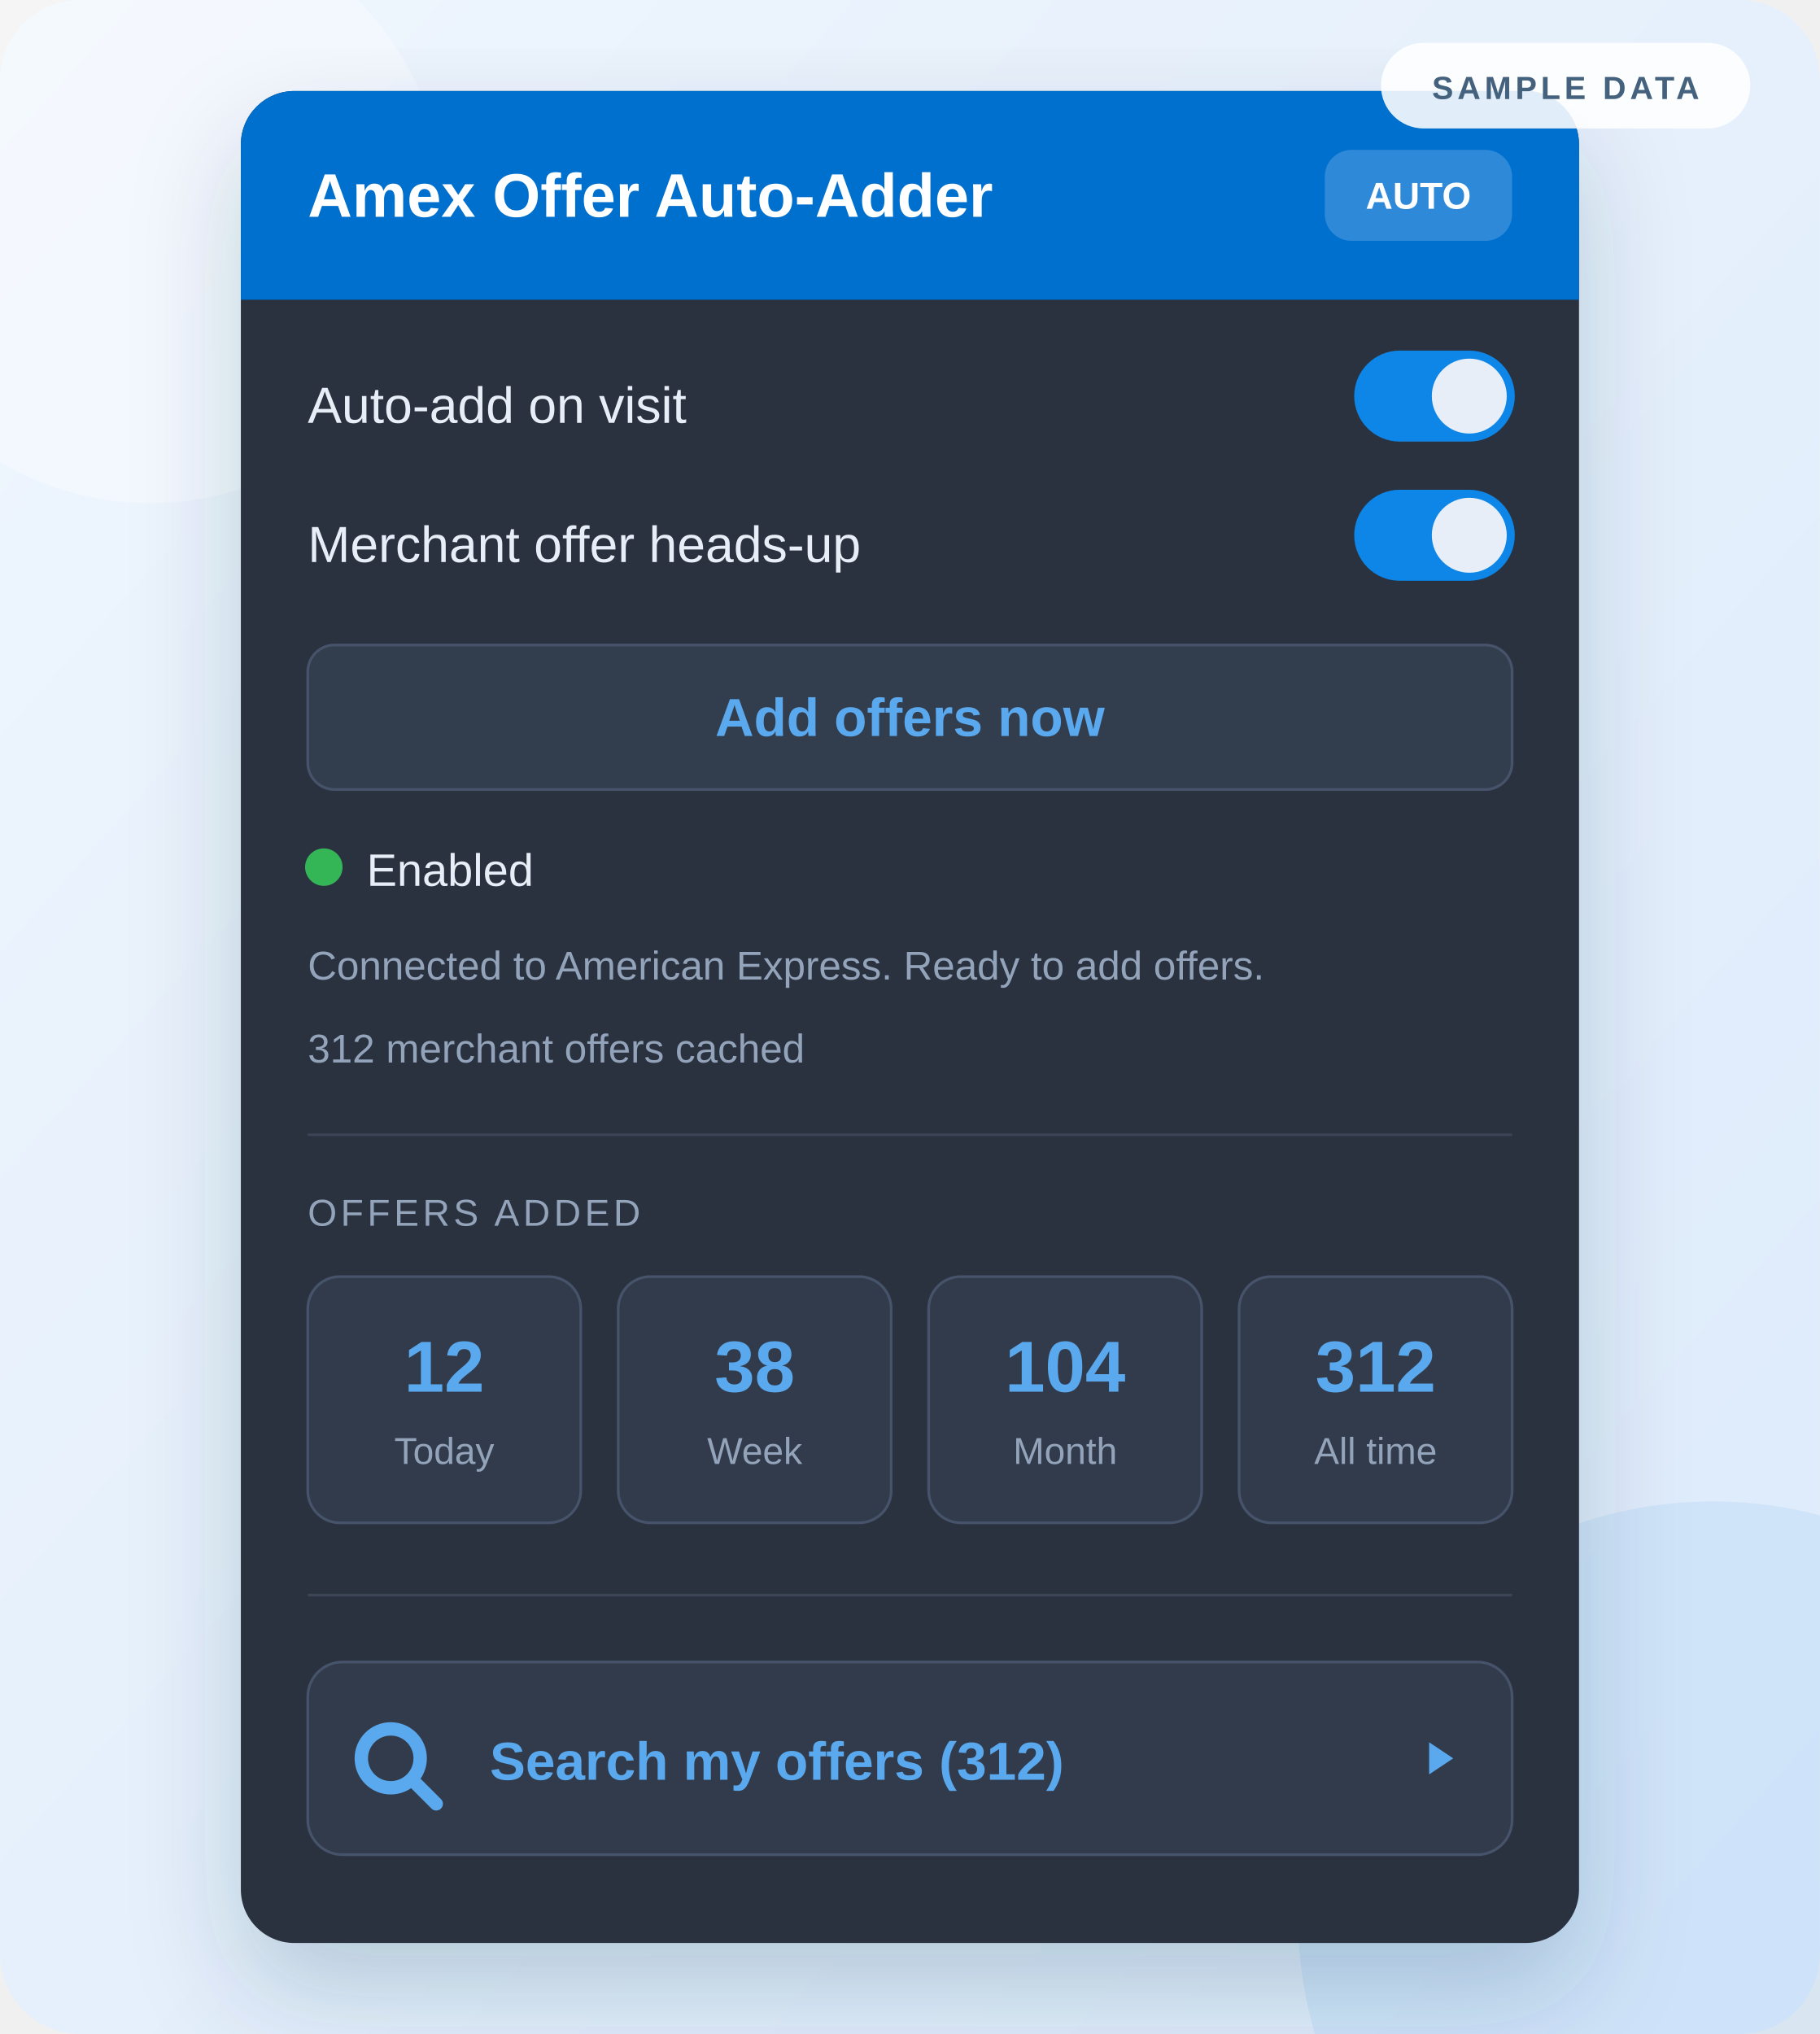
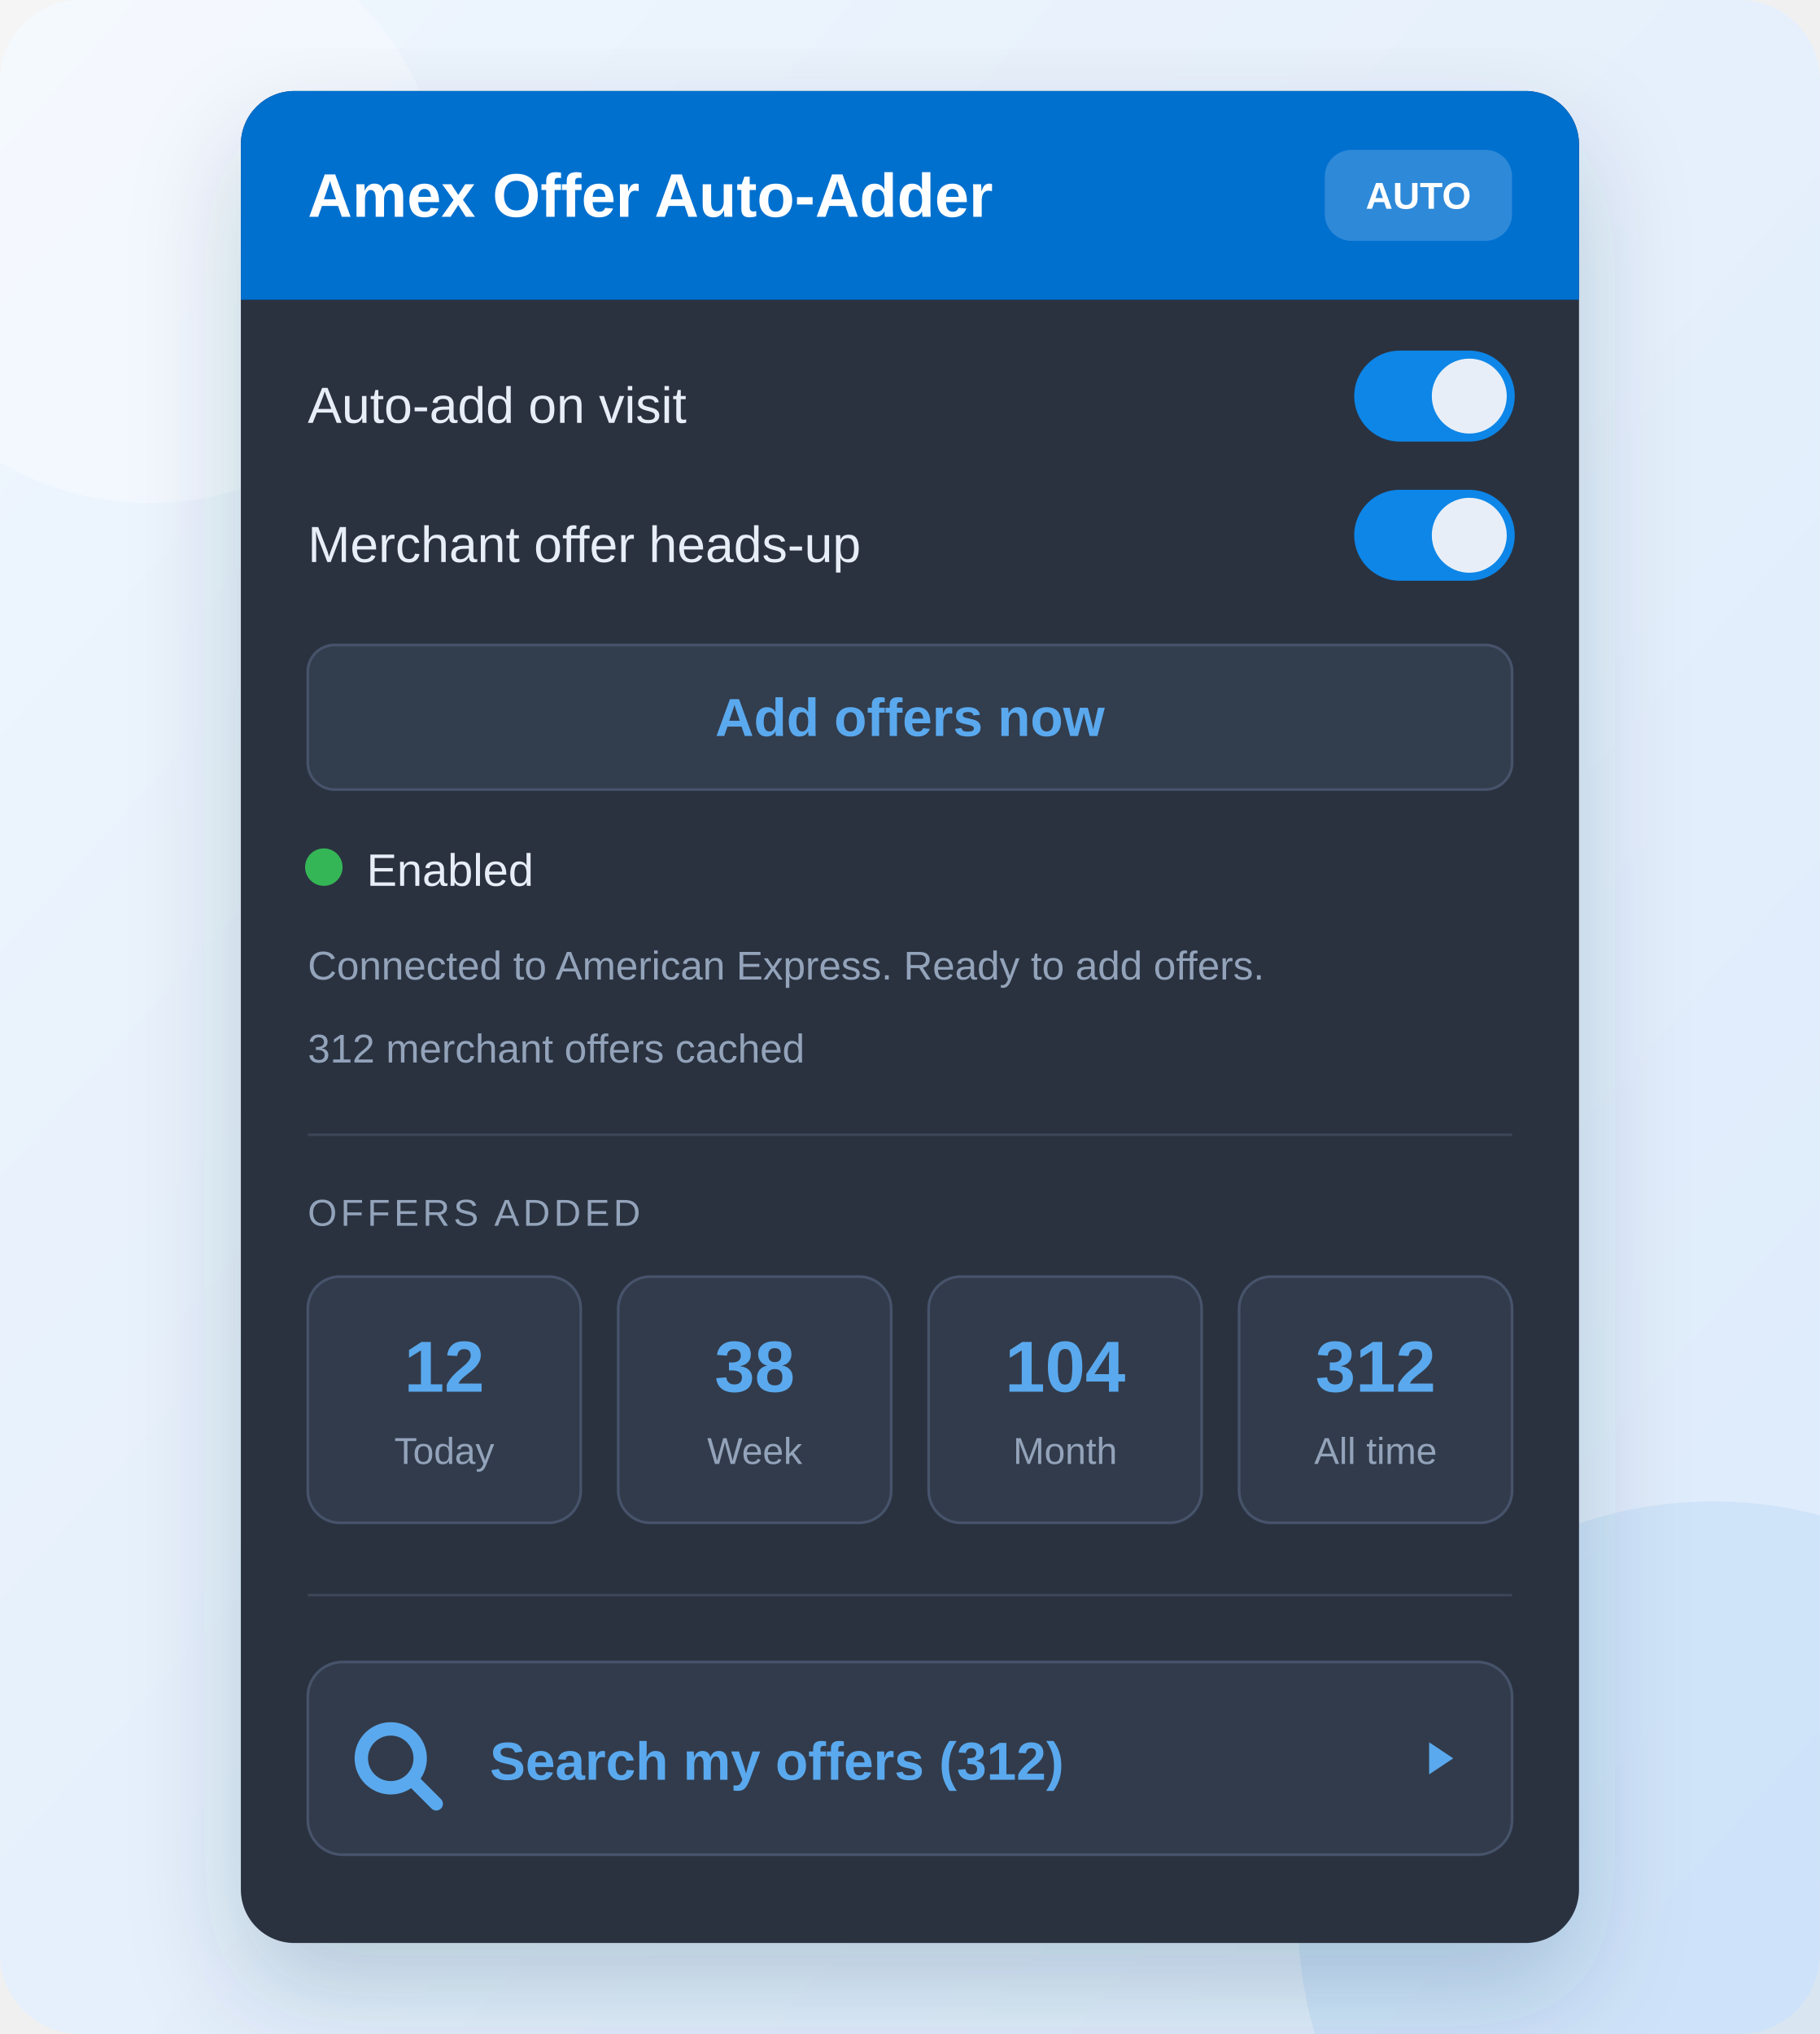
<svg xmlns="http://www.w3.org/2000/svg" width="680" height="760" viewBox="0 0 680 760" role="img" aria-labelledby="title desc">
  <defs>
    <linearGradient id="canvas" x1="0" y1="0" x2="1" y2="1">
      <stop offset="0" stop-color="#eff6fd" />
      <stop offset="1" stop-color="#dceafb" />
    </linearGradient>
    <filter id="shadow" x="-20%" y="-20%" width="140%" height="150%">
      <feDropShadow dx="0" dy="18" stdDeviation="20" flood-color="#17324f" flood-opacity=".20" />
    </filter>
  </defs>
  <rect width="680" height="760" rx="30" fill="url(#canvas)" />
  <circle cx="56" cy="78" r="110" fill="#fff" opacity=".34" />
  <circle cx="640" cy="716" r="155" fill="#b9d8f5" opacity=".42" />
  <g transform="translate(90 34)" filter="url(#shadow)">
    <rect width="500" height="692" rx="20" fill="#2a3240" />
    <path d="M20 0h460a20 20 0 0 1 20 20v58H0V20A20 20 0 0 1 20 0Z" fill="#006fcf" />
    <text x="25" y="47" fill="#fff" font-family="Segoe UI, Arial, sans-serif" font-size="23" font-weight="700">Amex Offer Auto-Adder</text>
    <rect x="405" y="22" width="70" height="34" rx="10" fill="#fff" opacity=".18" />
    <text x="440" y="44" text-anchor="middle" fill="#fff" font-family="Segoe UI, Arial, sans-serif" font-size="14" font-weight="700">AUTO</text>
    <text x="25" y="124" fill="#e8eef7" font-family="Segoe UI, Arial, sans-serif" font-size="19">Auto-add on visit</text>
    <rect x="416" y="97" width="60" height="34" rx="17" fill="#0b86e8" />
    <circle cx="459" cy="114" r="14" fill="#e8eef7" />
    <text x="25" y="176" fill="#e8eef7" font-family="Segoe UI, Arial, sans-serif" font-size="19">Merchant offer heads-up</text>
    <rect x="416" y="149" width="60" height="34" rx="17" fill="#0b86e8" />
    <circle cx="459" cy="166" r="14" fill="#e8eef7" />
    <rect x="25" y="207" width="450" height="54" rx="10" fill="#333d4e" stroke="#46536a" />
    <text x="250" y="241" text-anchor="middle" fill="#5aa9ee" font-family="Segoe UI, Arial, sans-serif" font-size="20" font-weight="700">Add offers now</text>
    <circle cx="31" cy="290" r="7" fill="#35b657" />
    <text x="47" y="297" fill="#e8eef7" font-family="Segoe UI, Arial, sans-serif" font-size="17">Enabled</text>
    <text x="25" y="332" fill="#93a3ba" font-family="Segoe UI, Arial, sans-serif" font-size="15">Connected to American Express. Ready to add offers.</text>
    <text x="25" y="363" fill="#93a3ba" font-family="Segoe UI, Arial, sans-serif" font-size="15">312 merchant offers cached</text>
    <line x1="25" y1="390" x2="475" y2="390" stroke="#3a4455" />
    <text x="25" y="424" fill="#93a3ba" font-family="Segoe UI, Arial, sans-serif" font-size="14" letter-spacing="1.4">OFFERS ADDED</text>
    <g font-family="Segoe UI, Arial, sans-serif" text-anchor="middle">
      <g transform="translate(25 443)">
        <rect width="102" height="92" rx="12" fill="#323b4b" stroke="#46536a" />
        <text x="51" y="43" fill="#5aa9ee" font-size="27" font-weight="700">12</text>
        <text x="51" y="70" fill="#93a3ba" font-size="14">Today</text>
      </g>
      <g transform="translate(141 443)">
        <rect width="102" height="92" rx="12" fill="#323b4b" stroke="#46536a" />
        <text x="51" y="43" fill="#5aa9ee" font-size="27" font-weight="700">38</text>
        <text x="51" y="70" fill="#93a3ba" font-size="14">Week</text>
      </g>
      <g transform="translate(257 443)">
        <rect width="102" height="92" rx="12" fill="#323b4b" stroke="#46536a" />
        <text x="51" y="43" fill="#5aa9ee" font-size="27" font-weight="700">104</text>
        <text x="51" y="70" fill="#93a3ba" font-size="14">Month</text>
      </g>
      <g transform="translate(373 443)">
        <rect width="102" height="92" rx="12" fill="#323b4b" stroke="#46536a" />
        <text x="51" y="43" fill="#5aa9ee" font-size="27" font-weight="700">312</text>
        <text x="51" y="70" fill="#93a3ba" font-size="14">All time</text>
      </g>
    </g>
    <line x1="25" y1="562" x2="475" y2="562" stroke="#3a4455" />
    <rect x="25" y="587" width="450" height="72" rx="13" fill="#323b4b" stroke="#46536a" />
    <circle cx="56" cy="623" r="11" fill="none" stroke="#5aa9ee" stroke-width="5" />
    <line x1="64" y1="631" x2="73" y2="640" stroke="#5aa9ee" stroke-width="5" stroke-linecap="round" />
    <text x="93" y="631" fill="#5aa9ee" font-family="Segoe UI, Arial, sans-serif" font-size="20" font-weight="700">Search my offers (312)</text>
    <path d="M444 617l9 6-9 6Z" fill="#5aa9ee" />
  </g>
-   <rect x="516" y="16" width="138" height="32" rx="16" fill="#fff" opacity=".88" />
-   <text x="585" y="37" text-anchor="middle" fill="#44617d" font-family="Segoe UI, Arial, sans-serif" font-size="12" font-weight="700" letter-spacing="1.5">SAMPLE DATA</text>
</svg>
